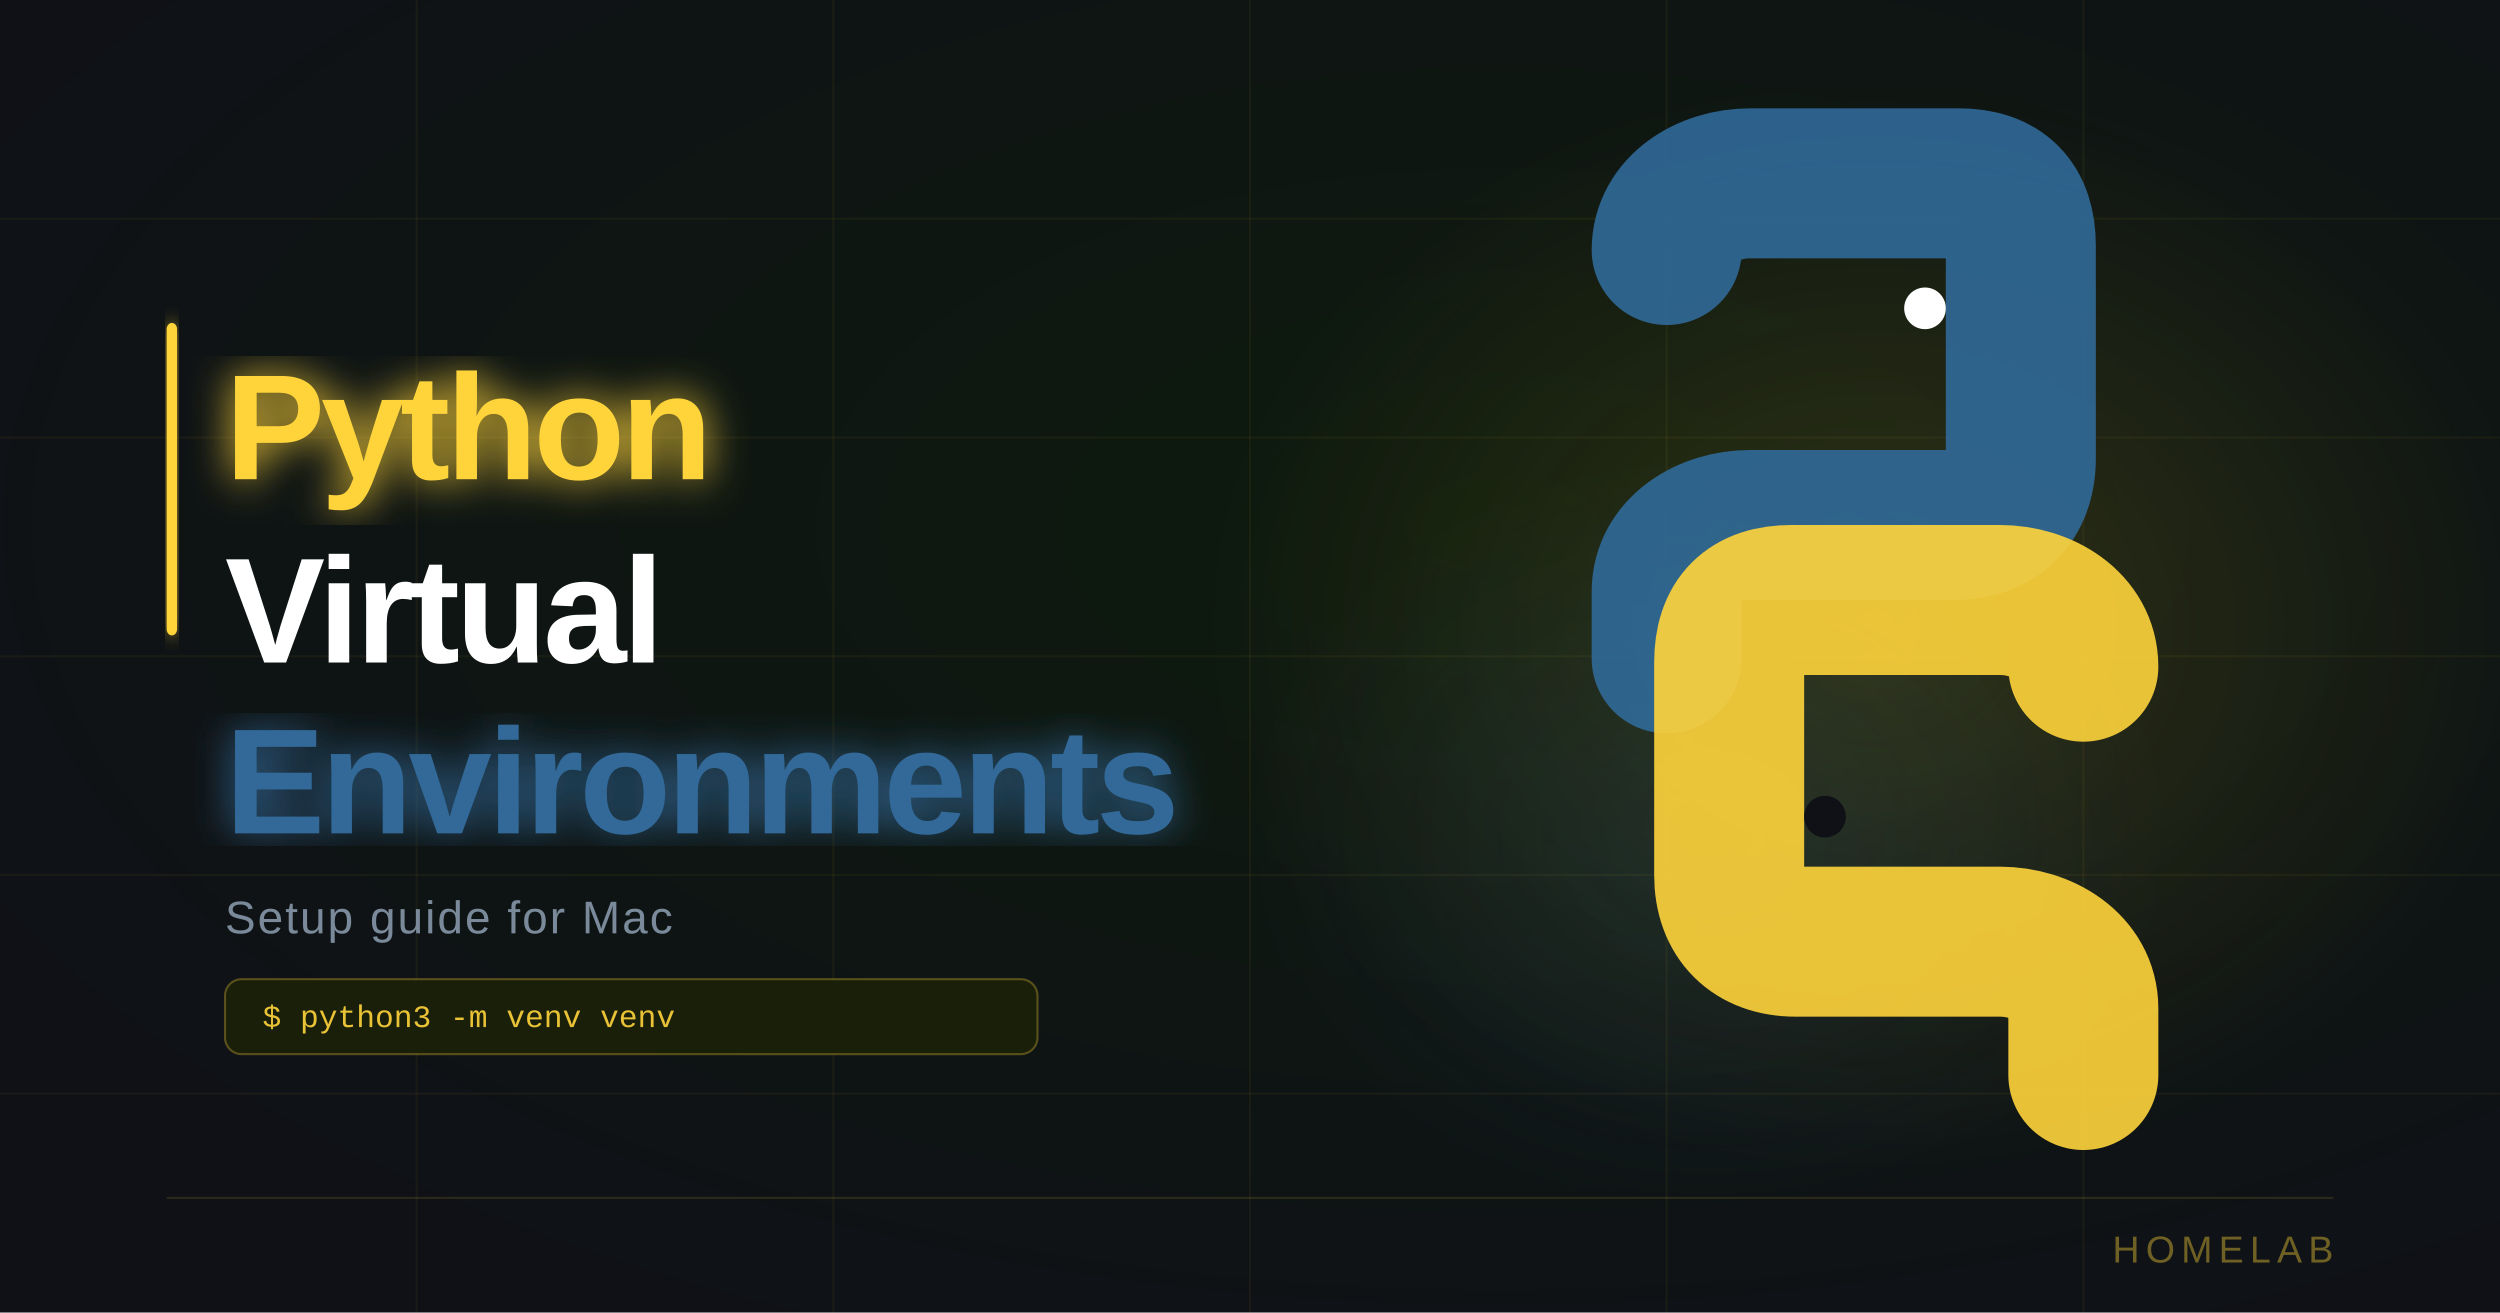
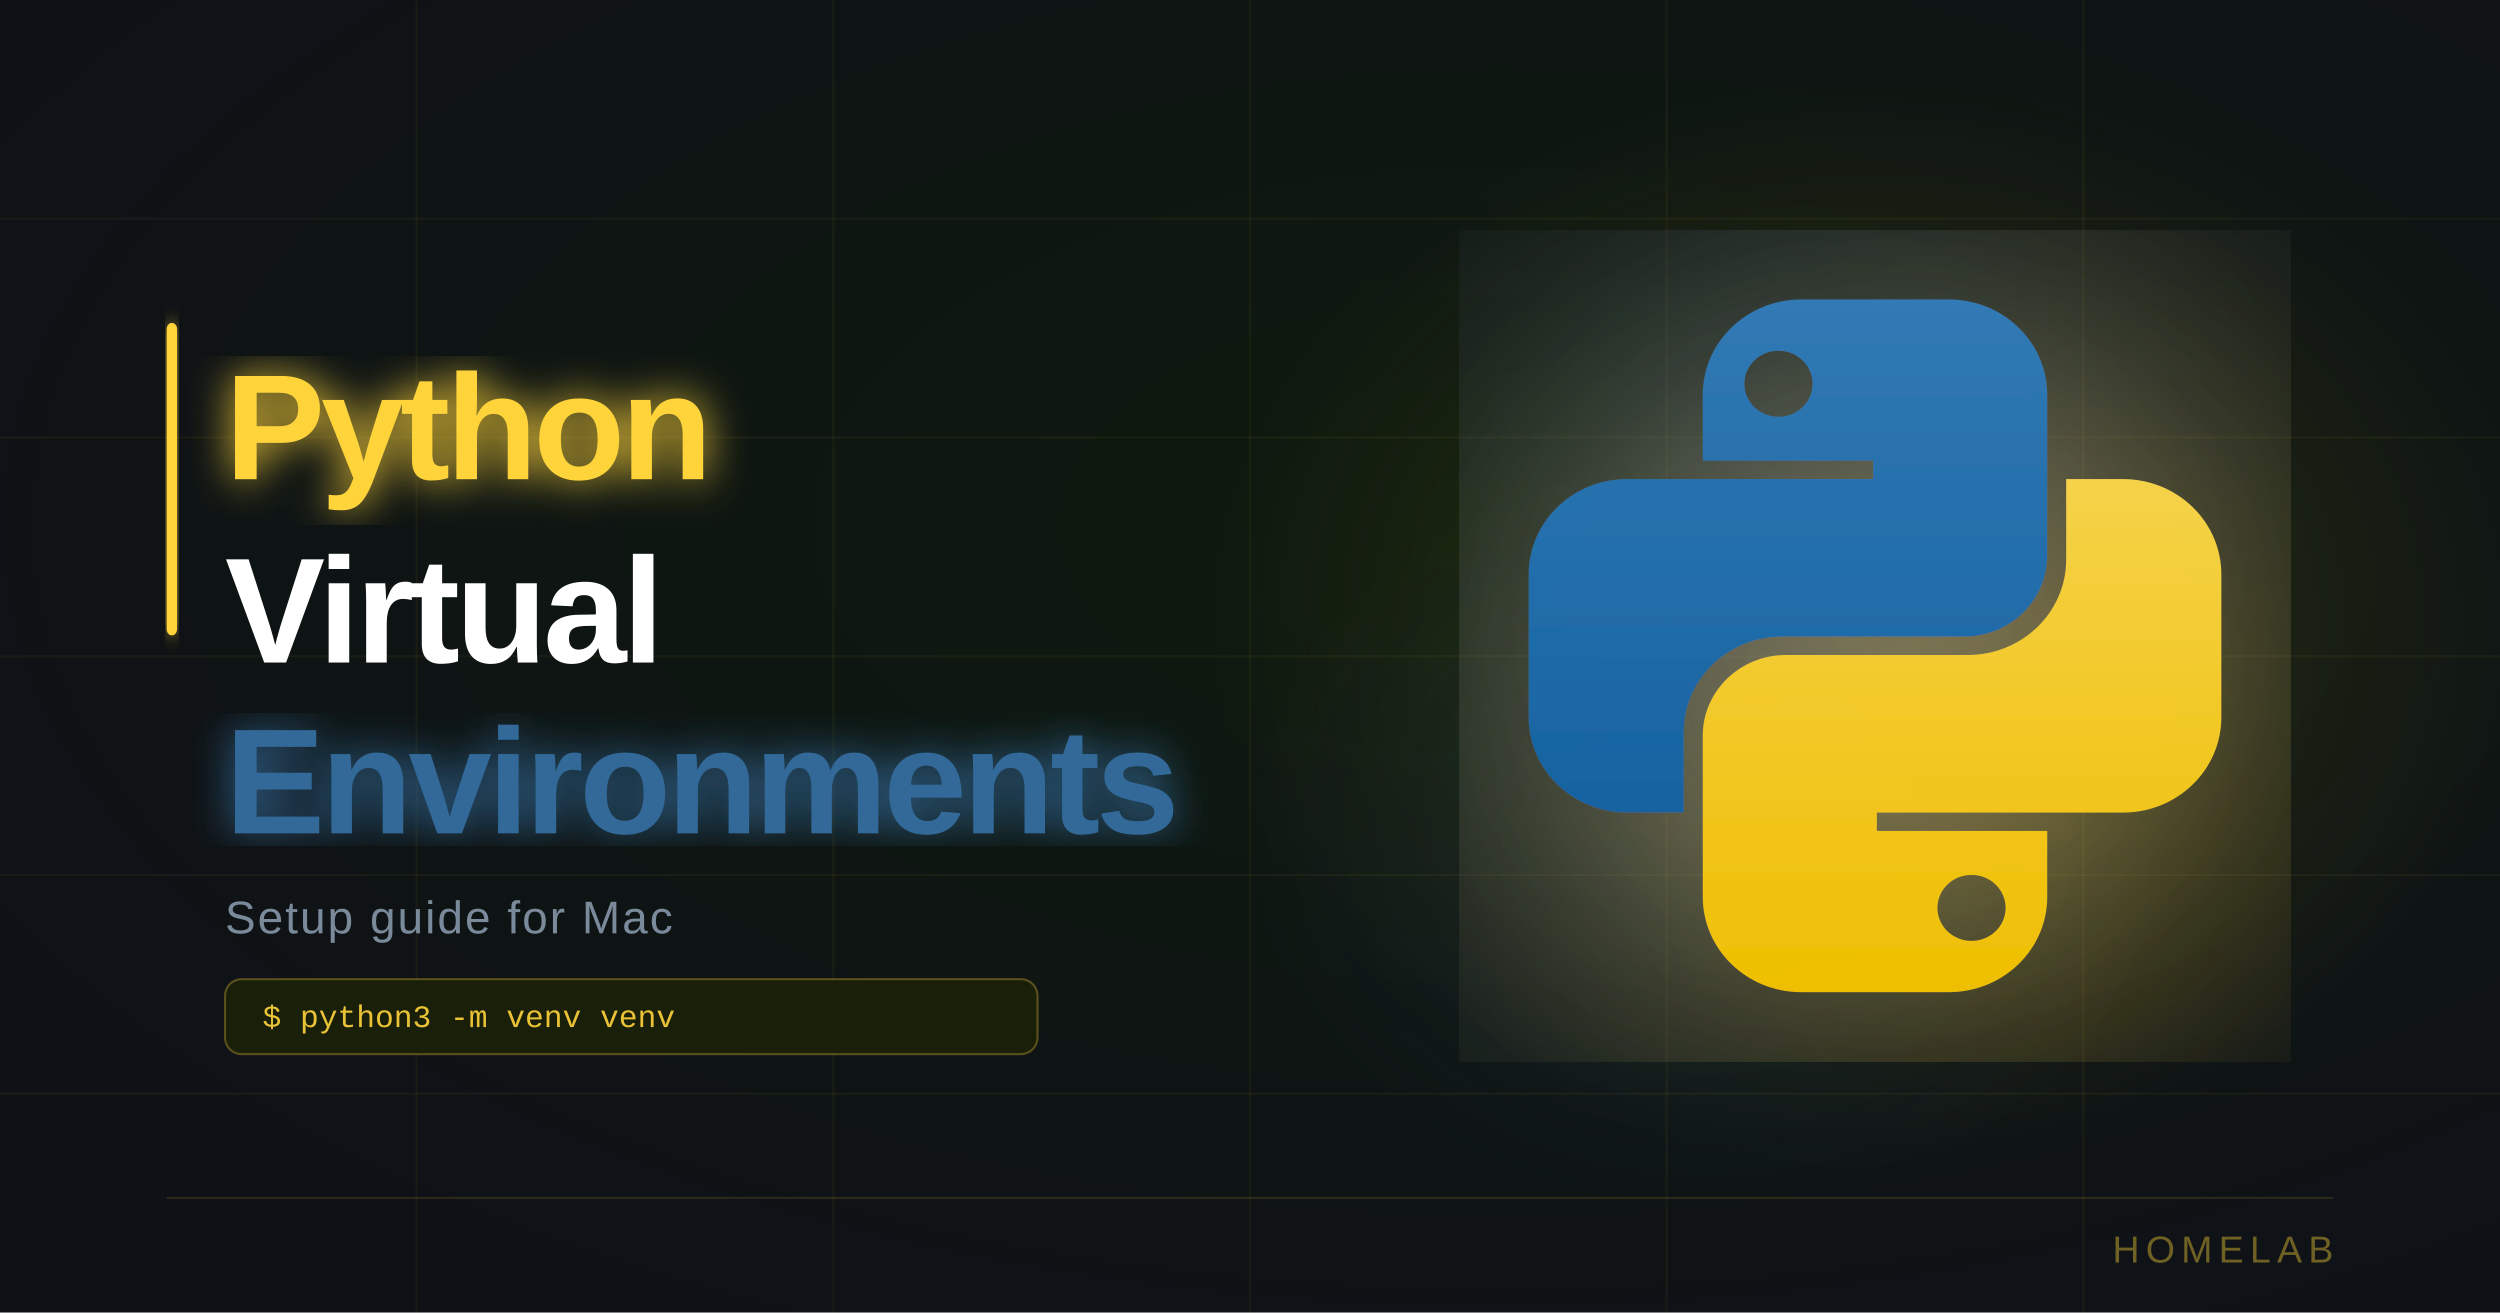
<svg xmlns="http://www.w3.org/2000/svg" viewBox="0 0 1200 630" width="1200" height="630">
  <defs>
    <radialGradient id="bgGrad" cx="60%" cy="40%" r="70%">
      <stop offset="0%" stop-color="#0D1A0D" />
      <stop offset="100%" stop-color="#0F1117" />
    </radialGradient>
    <radialGradient id="glowYellow" cx="50%" cy="50%" r="50%">
      <stop offset="0%" stop-color="#FFD43B" stop-opacity="0.2" />
      <stop offset="100%" stop-color="#FFD43B" stop-opacity="0" />
    </radialGradient>
    <radialGradient id="glowBlue2" cx="50%" cy="50%" r="50%">
      <stop offset="0%" stop-color="#306998" stop-opacity="0.25" />
      <stop offset="100%" stop-color="#306998" stop-opacity="0" />
    </radialGradient>
    <filter id="glow">
      <feGaussianBlur stdDeviation="4" result="coloredBlur" />
      <feMerge>
        <feMergeNode in="coloredBlur" />
        <feMergeNode in="SourceGraphic" />
      </feMerge>
    </filter>
    <filter id="softGlow">
      <feGaussianBlur stdDeviation="10" result="coloredBlur" />
      <feMerge>
        <feMergeNode in="coloredBlur" />
        <feMergeNode in="SourceGraphic" />
      </feMerge>
    </filter>
+     <linearGradient id="pyBlue" x1="12.481" y1="2" x2="12.481" y2="22.741" gradientUnits="userSpaceOnUse">
+       <stop stop-color="#327EBD" />
+       <stop offset="1" stop-color="#1565A7" />
+     </linearGradient>
+     <linearGradient id="pyYellow" x1="19.519" y1="9.259" x2="19.519" y2="30" gradientUnits="userSpaceOnUse">
+       <stop stop-color="#FFDA4B" />
+       <stop offset="1" stop-color="#F9C600" />
+     </linearGradient>
  </defs>
  <rect width="1200" height="630" fill="url(#bgGrad)" />
  <ellipse cx="900" cy="300" rx="320" ry="260" fill="url(#glowYellow)" opacity="0.7" />
  <ellipse cx="820" cy="400" rx="220" ry="180" fill="url(#glowBlue2)" opacity="0.6" />
  <g stroke="#FFD43B" stroke-opacity="0.05" stroke-width="1">
    <line x1="0" y1="105" x2="1200" y2="105" />
    <line x1="0" y1="210" x2="1200" y2="210" />
    <line x1="0" y1="315" x2="1200" y2="315" />
    <line x1="0" y1="420" x2="1200" y2="420" />
    <line x1="0" y1="525" x2="1200" y2="525" />
    <line x1="200" y1="0" x2="200" y2="630" />
    <line x1="400" y1="0" x2="400" y2="630" />
    <line x1="600" y1="0" x2="600" y2="630" />
    <line x1="800" y1="0" x2="800" y2="630" />
    <line x1="1000" y1="0" x2="1000" y2="630" />
  </g>
-   <path d="M 800 120              C 800 100, 820 88, 840 88              L 940 88              C 960 88, 970 98, 970 118              L 970 220              C 970 240, 958 252, 938 252              L 840 252              C 820 252, 800 264, 800 284              L 800 316" fill="none" stroke="#306998" stroke-width="72" stroke-linecap="round" opacity="0.9" />
-   <path d="M 1000 320              C 1000 300, 980 288, 960 288              L 860 288              C 840 288, 830 298, 830 318              L 830 420              C 830 440, 842 452, 862 452              L 960 452              C 980 452, 1000 464, 1000 484              L 1000 516" fill="none" stroke="#FFD43B" stroke-width="72" stroke-linecap="round" opacity="0.9" />
-   <circle cx="924" cy="148" r="10" fill="white" />
-   <circle cx="876" cy="392" r="10" fill="#0F1117" />
+   <g transform="translate(710, 120) scale(11.875)" opacity="0.95" filter="url(#softGlow)">
+     <path fill-rule="evenodd" clip-rule="evenodd" d="M13.016 2C10.819 2 9.038 3.725 9.038 5.852V8.519H15.924V9.259H5.978C3.781 9.259 2 10.984 2 13.111L2 18.889C2 21.016 3.781 22.741 5.978 22.741H8.273V19.482C8.273 17.354 10.054 15.63 12.251 15.63H19.596C21.455 15.63 22.962 14.17 22.962 12.37V5.852C22.962 3.725 21.181 2 18.984 2H13.016ZM12.098 6.741C12.859 6.741 13.475 6.144 13.475 5.407C13.475 4.671 12.859 4.074 12.098 4.074C11.338 4.074 10.721 4.671 10.721 5.407C10.721 6.144 11.338 6.741 12.098 6.741Z" fill="url(#pyBlue)" />
+     <path fill-rule="evenodd" clip-rule="evenodd" d="M18.983 30C21.18 30 22.962 28.276 22.962 26.148V23.482L16.076 23.482L16.076 22.741L26.022 22.741C28.219 22.741 30 21.016 30 18.889V13.111C30 10.984 28.219 9.259 26.022 9.259L23.727 9.259V12.518C23.727 14.646 21.945 16.37 19.748 16.37L12.404 16.37C10.545 16.37 9.038 17.83 9.038 19.63L9.038 26.148C9.038 28.276 10.819 30 13.016 30H18.983ZM19.901 25.259C19.141 25.259 18.524 25.856 18.524 26.593C18.524 27.329 19.141 27.926 19.901 27.926C20.662 27.926 21.279 27.329 21.279 26.593C21.279 25.856 20.662 25.259 19.901 25.259Z" fill="url(#pyYellow)" />
+   </g>
  <rect x="80" y="155" width="5" height="150" rx="3" fill="#FFD43B" filter="url(#glow)" />
  <text x="108" y="230" font-family="'SF Pro Display', 'Helvetica Neue', Arial, sans-serif" font-size="72" font-weight="800" fill="#FFD43B" letter-spacing="-2" filter="url(#softGlow)">Python</text>
  <text x="108" y="318" font-family="'SF Pro Display', 'Helvetica Neue', Arial, sans-serif" font-size="72" font-weight="800" fill="#FFFFFF" letter-spacing="-2">Virtual</text>
  <text x="108" y="400" font-family="'SF Pro Display', 'Helvetica Neue', Arial, sans-serif" font-size="72" font-weight="800" fill="#306998" letter-spacing="-2" filter="url(#softGlow)">Environments</text>
  <text x="108" y="448" font-family="'SF Pro Display', 'Helvetica Neue', Arial, sans-serif" font-size="22" fill="#7A8A9A" letter-spacing="1">Setup guide for Mac</text>
  <rect x="108" y="470" width="390" height="36" rx="8" fill="#1A1F0A" stroke="#FFD43B" stroke-opacity="0.3" stroke-width="1" />
  <text x="126" y="493" font-family="'Courier New', monospace" font-size="15" fill="#FFD43B" opacity="0.9">$ python3 -m venv venv</text>
  <line x1="80" y1="575" x2="1120" y2="575" stroke="#FFD43B" stroke-opacity="0.12" stroke-width="1" />
  <text x="1120" y="606" font-family="'SF Pro Display', 'Helvetica Neue', Arial, sans-serif" font-size="18" fill="#FFD43B" fill-opacity="0.4" text-anchor="end" letter-spacing="3">HOMELAB</text>
</svg>
